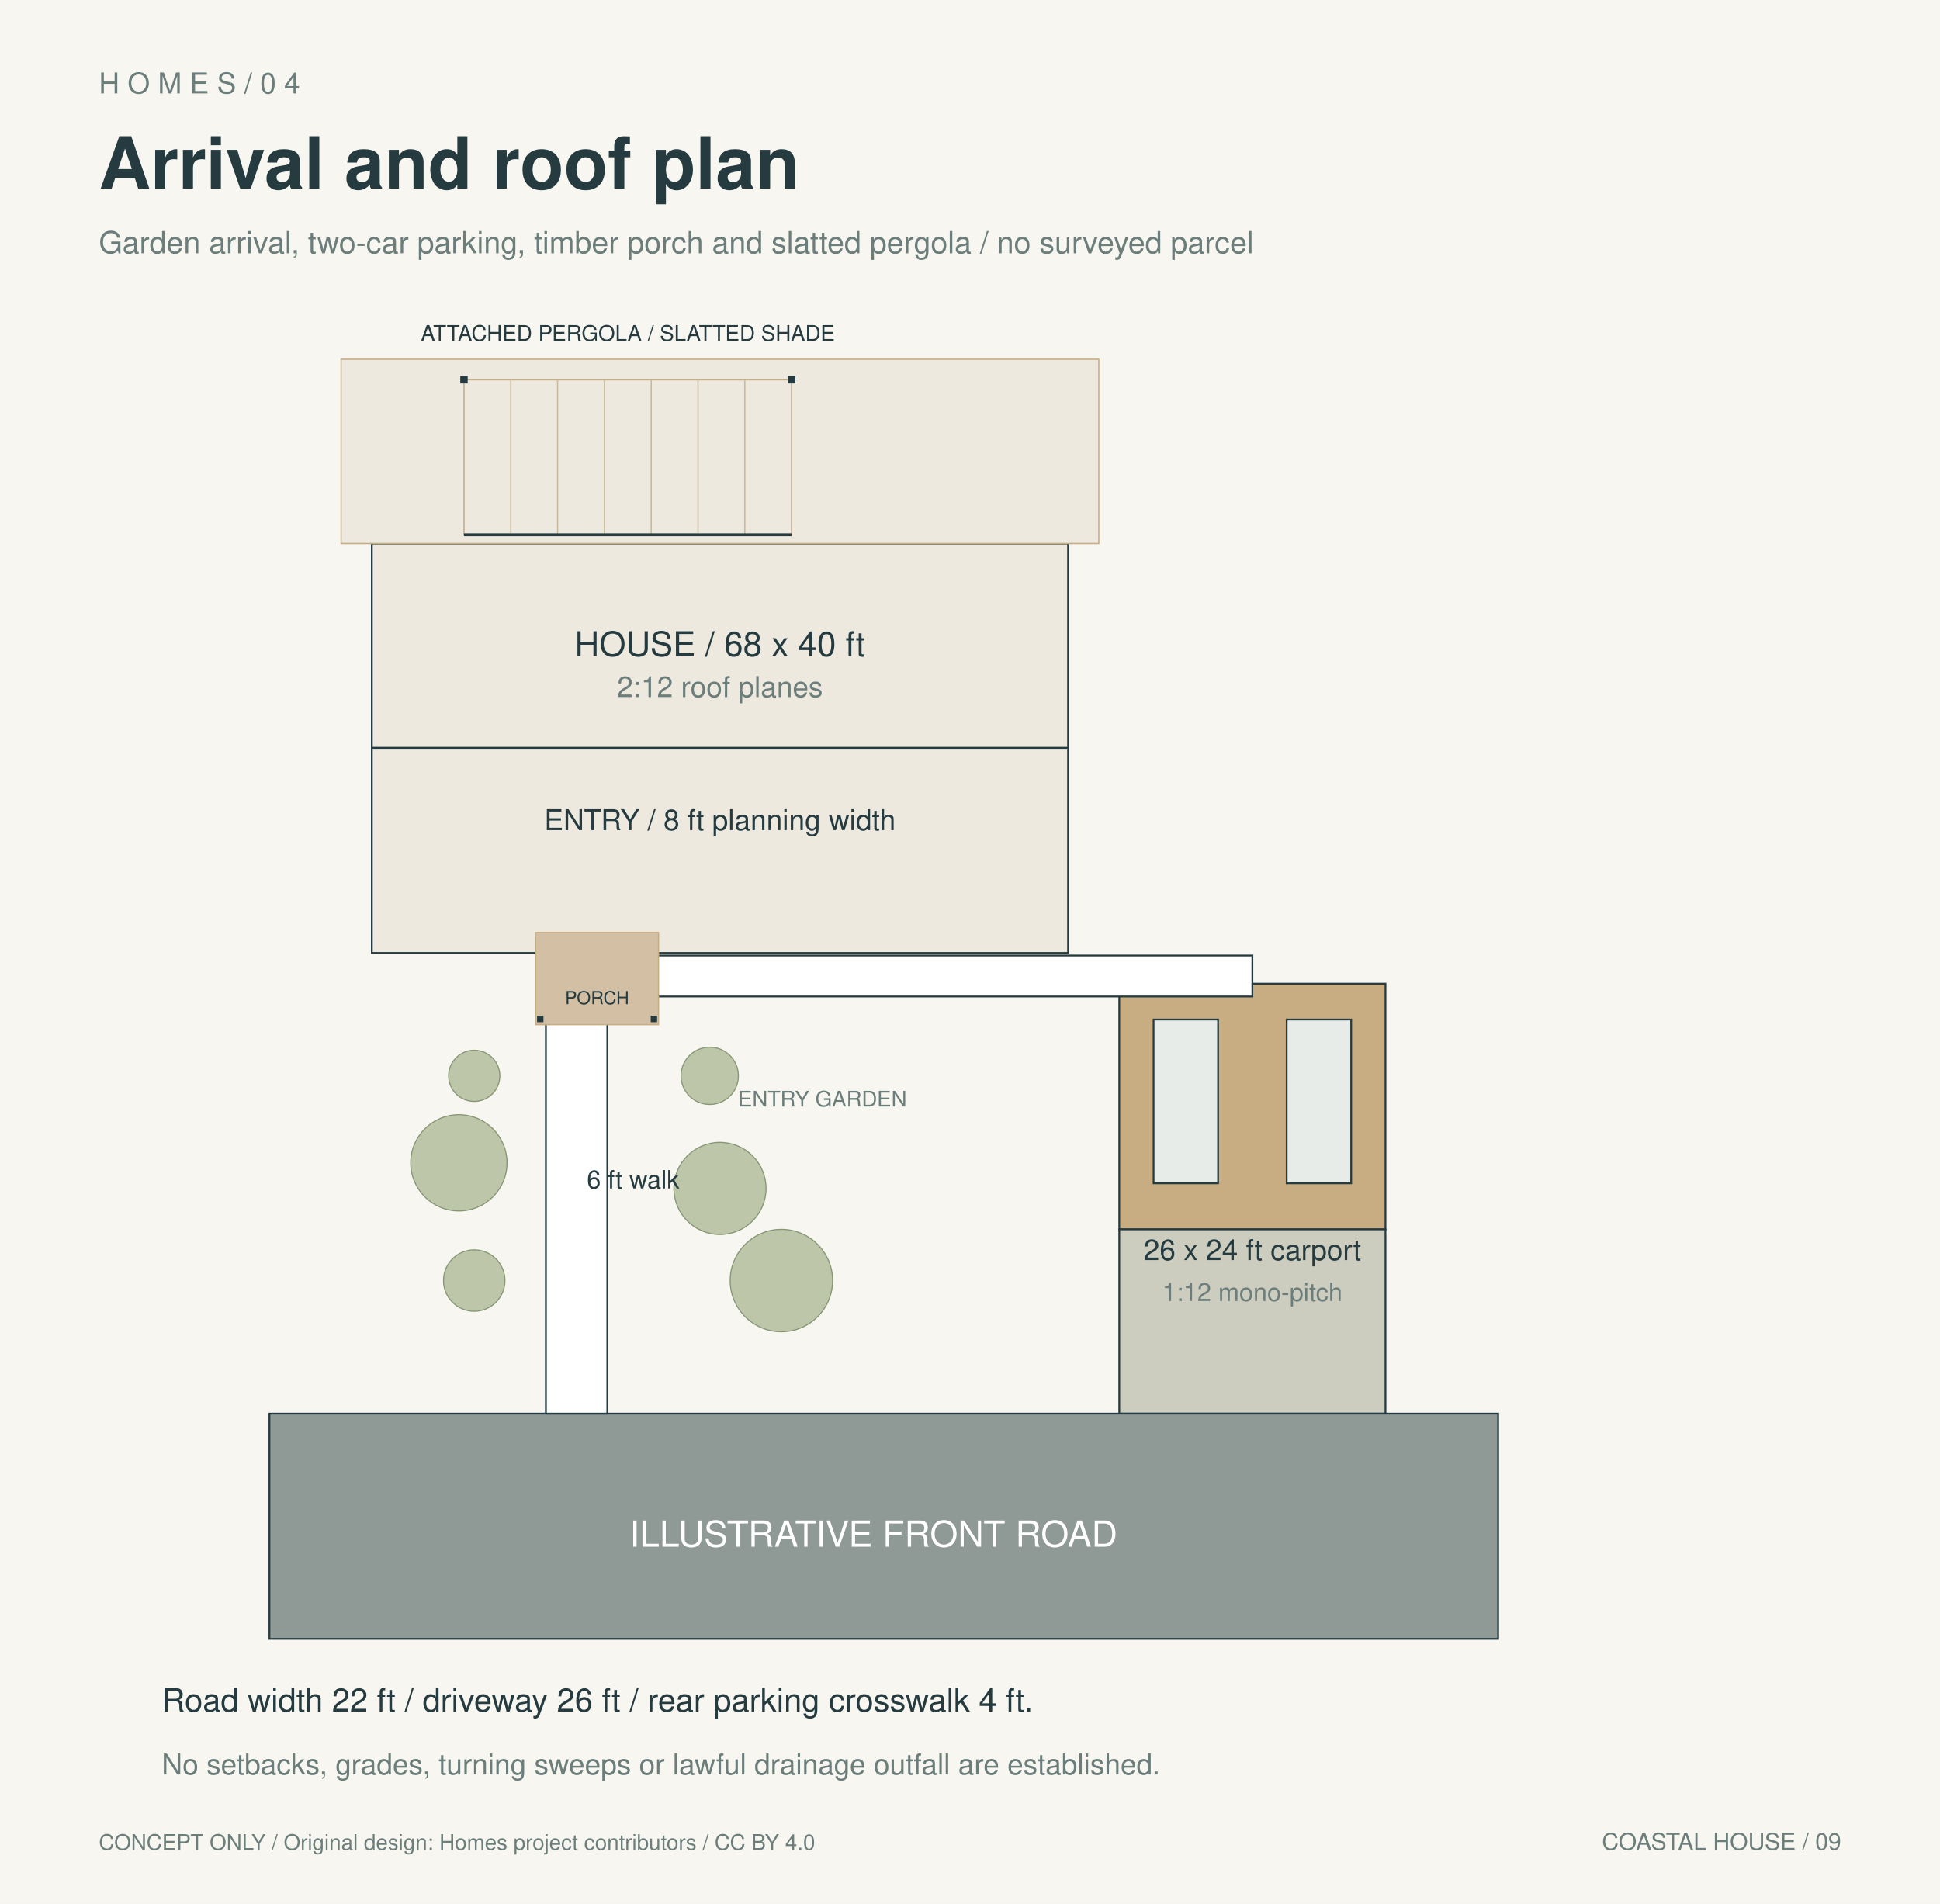
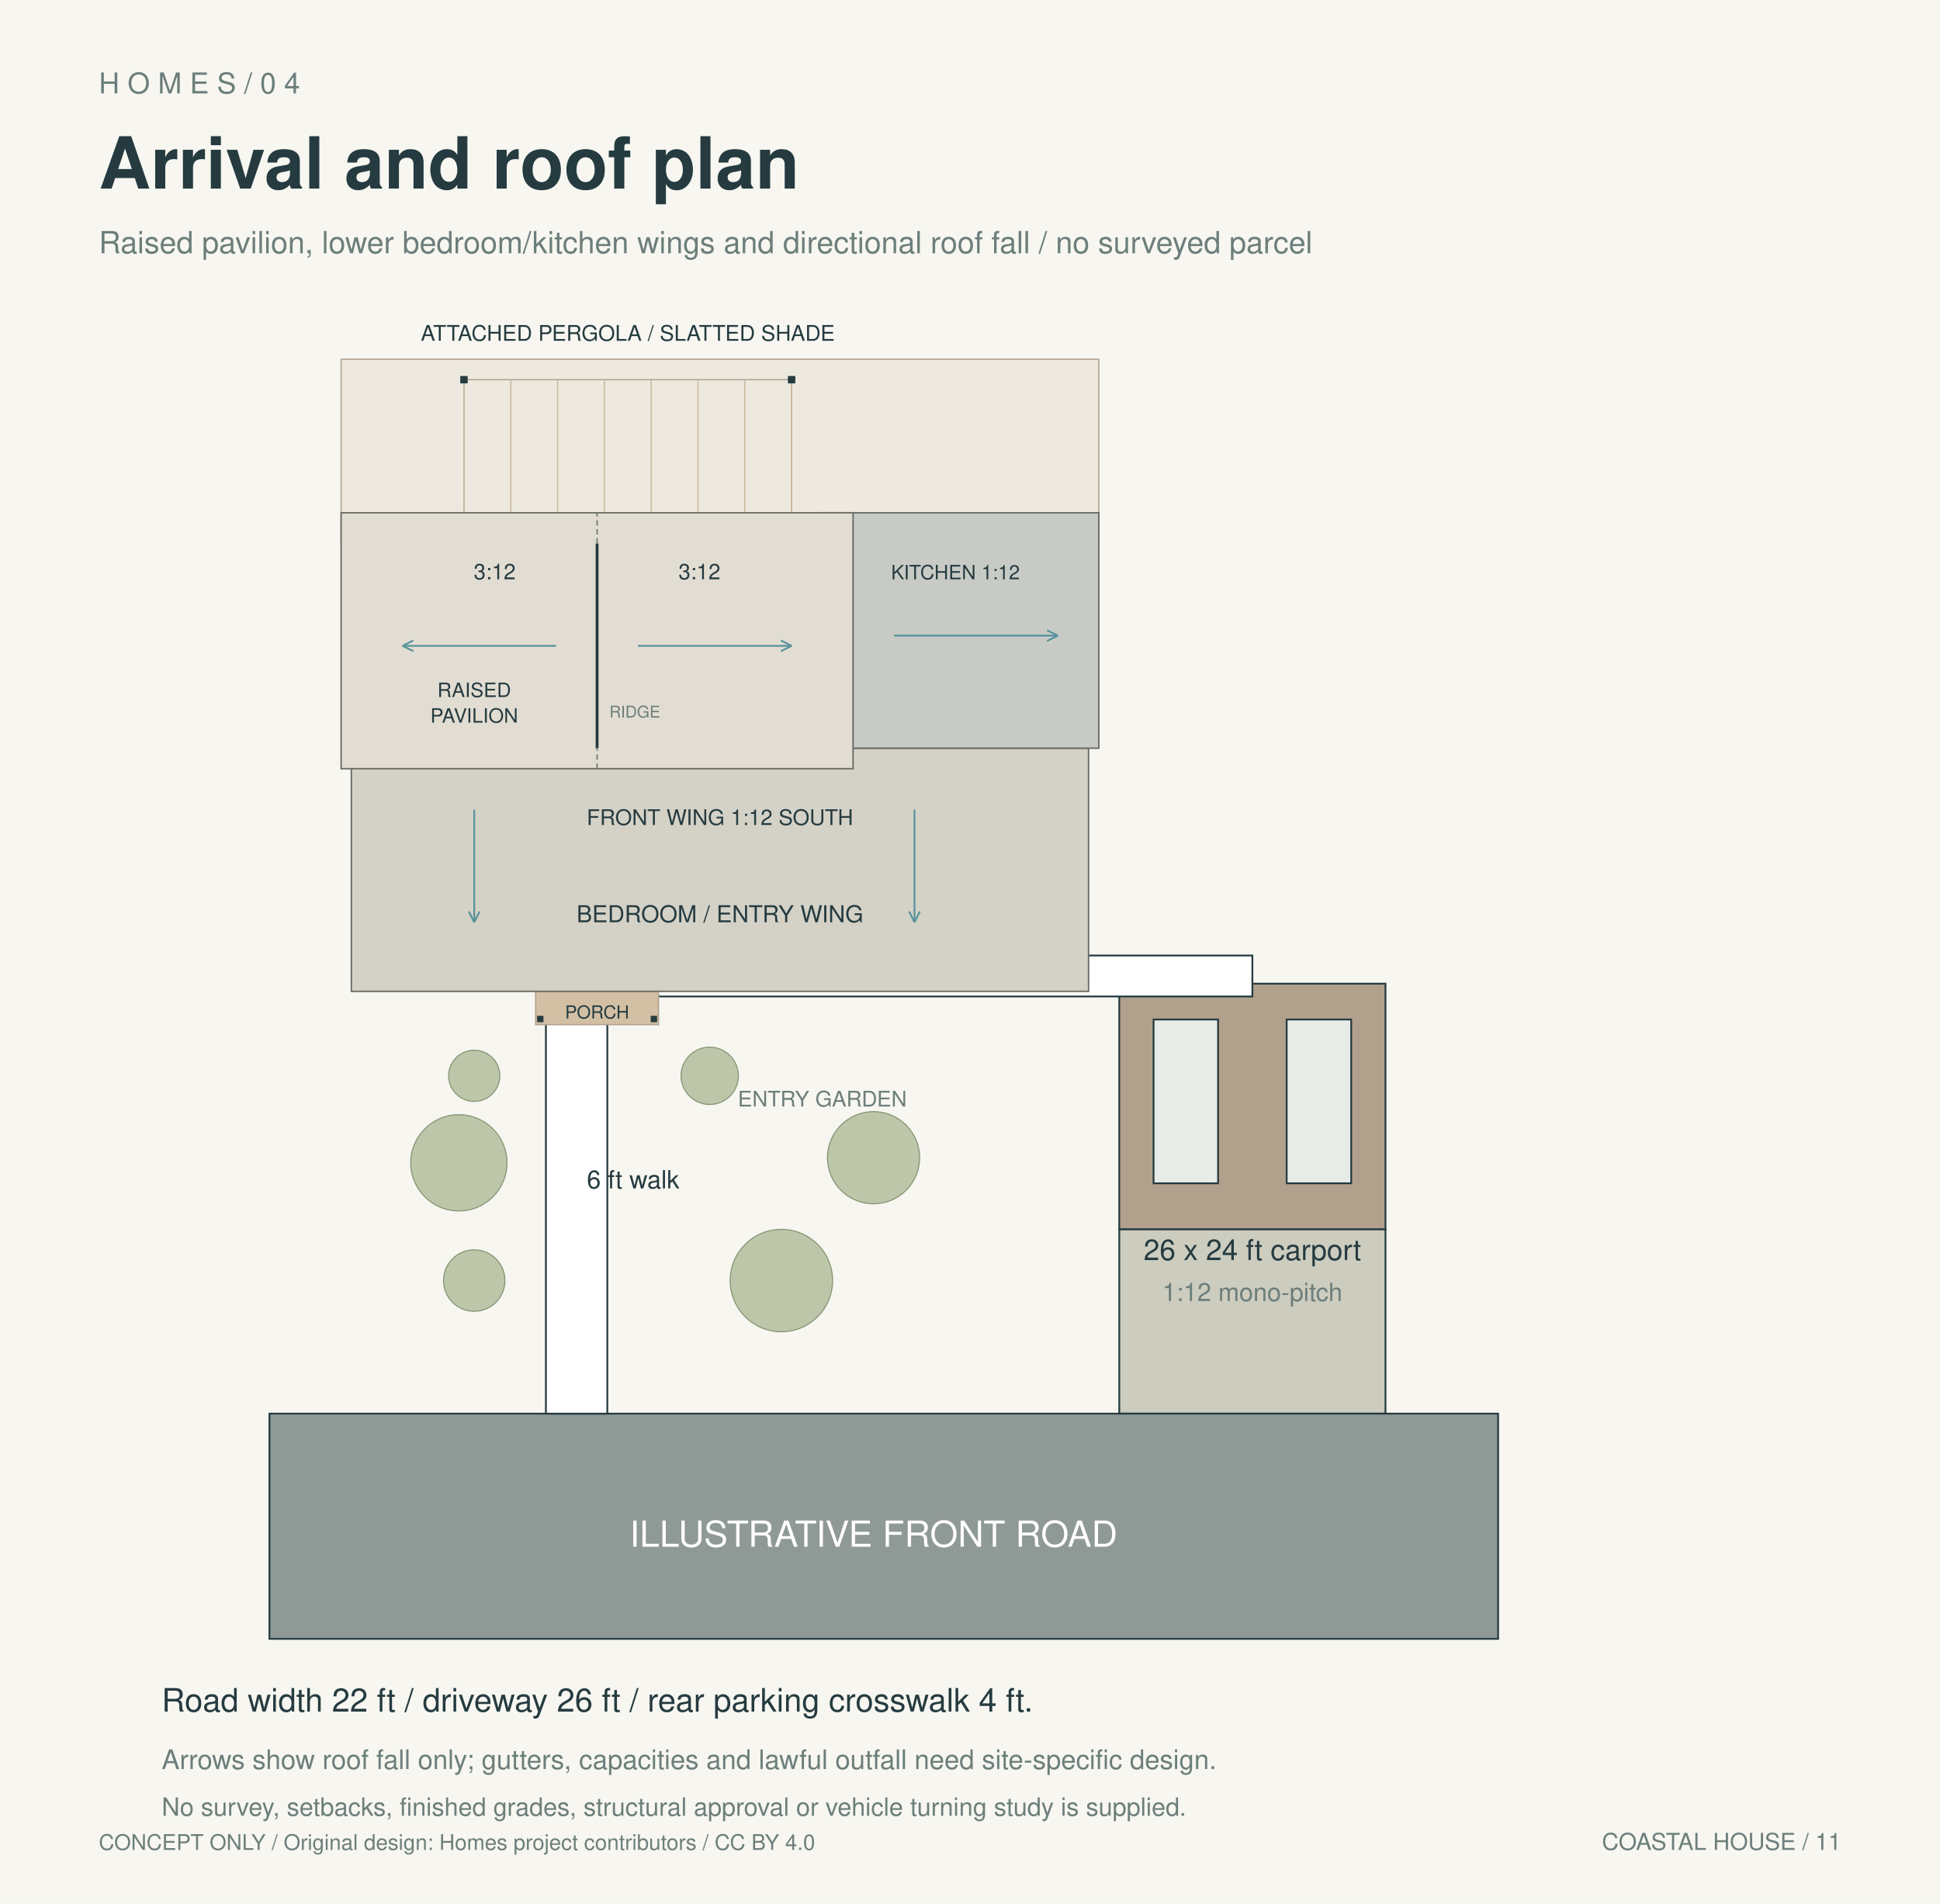
<svg xmlns="http://www.w3.org/2000/svg" width="1080" height="1060" viewBox="0 0 1080 1060">
  <rect x="0" y="0" width="1080" height="1060" fill="#f7f6f0" stroke="none" stroke-width="1" />
  <text x="55" y="52" font-family="Helvetica,Arial,sans-serif" font-size="16" fill="#6c7e7b" text-anchor="start" font-weight="400">H O M E S   /   0 4</text>
  <text x="55" y="105" font-family="Helvetica,Arial,sans-serif" font-size="40" fill="#253b40" text-anchor="start" font-weight="700">Arrival and roof plan</text>
-   <text x="55" y="141" font-family="Helvetica,Arial,sans-serif" font-size="17" fill="#6c7e7b" text-anchor="start" font-weight="400">Garden arrival, two-car parking, timber porch and slatted pergola / no surveyed parcel</text>
-   <text x="1025" y="1030" font-family="Helvetica,Arial,sans-serif" font-size="13" fill="#6c7e7b" text-anchor="end" font-weight="400">COASTAL HOUSE   /   09</text>
+   <text x="55" y="141" font-family="Helvetica,Arial,sans-serif" font-size="17" fill="#6c7e7b" text-anchor="start" font-weight="400">Raised pavilion, lower bedroom/kitchen wings and directional roof fall / no surveyed parcel</text>
+   <text x="1025" y="1030" font-family="Helvetica,Arial,sans-serif" font-size="13" fill="#6c7e7b" text-anchor="end" font-weight="400">COASTAL HOUSE   /   11</text>
  <text x="55" y="1030" font-family="Helvetica,Arial,sans-serif" font-size="12" fill="#6c7e7b" text-anchor="start" font-weight="400">CONCEPT ONLY  /  Original design: Homes project contributors  /  CC BY 4.0</text>
  <rect x="207.0" y="302.6" width="387.6" height="228.0" fill="#ede9df" stroke="#253b40" stroke-width="1" />
-   <rect x="623.1" y="547.7" width="148.2" height="136.8" fill="#c9ad82" stroke="#253b40" stroke-width="1" />
+   <rect x="623.1" y="547.7" width="148.2" height="136.8" fill="#b1a18c" stroke="#253b40" stroke-width="1" />
  <rect x="623.1" y="684.5" width="148.2" height="102.6" fill="#ccccbf" stroke="#253b40" stroke-width="1" />
  <rect x="150.0" y="787.1" width="684.0" height="125.4" fill="#8f9996" stroke="#253b40" stroke-width="1" />
  <rect x="303.9" y="530.6" width="34.2" height="256.5" fill="#ffffff" stroke="#253b40" stroke-width="1" />
  <rect x="303.9" y="532.025" width="393.3" height="22.8" fill="#ffffff" stroke="#253b40" stroke-width="1" />
-   <rect x="189.9" y="200.0" width="421.8" height="102.6" fill="#ede9df" stroke="#c9ad82" stroke-width="0.7" />
-   <rect x="258.3" y="211.4" width="182.4" height="86.355" fill="none" stroke="#c9ad82" stroke-width="0.7" />
+   <rect x="189.9" y="200.0" width="421.8" height="102.6" fill="#ede9df" stroke="#b1a18c" stroke-width="0.7" />
+   <rect x="258.3" y="211.4" width="182.4" height="86.355" fill="none" stroke="#b1a18c" stroke-width="0.7" />
  <line x1="258.3" y1="297.755" x2="258.3" y2="211.4" stroke="#c9b99f" stroke-width="0.7" />
  <line x1="284.357" y1="297.755" x2="284.357" y2="211.4" stroke="#c9b99f" stroke-width="0.7" />
  <line x1="310.414" y1="297.755" x2="310.414" y2="211.4" stroke="#c9b99f" stroke-width="0.7" />
  <line x1="336.471" y1="297.755" x2="336.471" y2="211.4" stroke="#c9b99f" stroke-width="0.7" />
  <line x1="362.529" y1="297.755" x2="362.529" y2="211.4" stroke="#c9b99f" stroke-width="0.7" />
  <line x1="388.586" y1="297.755" x2="388.586" y2="211.4" stroke="#c9b99f" stroke-width="0.7" />
  <line x1="414.643" y1="297.755" x2="414.643" y2="211.4" stroke="#c9b99f" stroke-width="0.7" />
  <line x1="440.7" y1="297.755" x2="440.7" y2="211.4" stroke="#c9b99f" stroke-width="0.7" />
  <line x1="258.3" y1="297.755" x2="440.7" y2="297.755" stroke="#253b40" stroke-width="1.6" />
  <rect x="256.59" y="209.69" width="3.42" height="3.42" fill="#253b40" stroke="#253b40" stroke-width="0.7" />
  <rect x="438.99" y="209.69" width="3.42" height="3.42" fill="#253b40" stroke="#253b40" stroke-width="0.7" />
-   <rect x="298.2" y="519.2" width="68.4" height="51.3" fill="#d2bfa4" stroke="#c9ad82" stroke-width="0.7" />
+   <rect x="298.2" y="519.2" width="68.4" height="51.3" fill="#d2bfa4" stroke="#b1a18c" stroke-width="0.7" />
  <rect x="299.34" y="565.94" width="2.85" height="2.85" fill="#253b40" stroke="#253b40" stroke-width="0.7" />
  <rect x="362.61" y="565.94" width="2.85" height="2.85" fill="#253b40" stroke="#253b40" stroke-width="0.7" />
  <circle cx="255.45" cy="647.45" r="26.79" fill="#bec6aa" stroke="#869675" stroke-width="0.6" />
-   <circle cx="400.8" cy="661.7" r="25.65" fill="#bec6aa" stroke="#869675" stroke-width="0.6" />
+   <circle cx="486.3" cy="644.6" r="25.65" fill="#bec6aa" stroke="#869675" stroke-width="0.6" />
  <circle cx="264.0" cy="713.0" r="17.1" fill="#bec6aa" stroke="#869675" stroke-width="0.6" />
  <circle cx="435.0" cy="713.0" r="28.5" fill="#bec6aa" stroke="#869675" stroke-width="0.6" />
  <circle cx="264.0" cy="599.0" r="14.25" fill="#bec6aa" stroke="#869675" stroke-width="0.6" />
  <circle cx="395.1" cy="599.0" r="15.96" fill="#bec6aa" stroke="#869675" stroke-width="0.6" />
  <text x="349.5" y="189.74" font-family="Helvetica,Arial,sans-serif" font-size="12" fill="#253b40" text-anchor="middle" font-weight="400">ATTACHED PERGOLA / SLATTED SHADE</text>
-   <text x="332.4" y="559.1" font-family="Helvetica,Arial,sans-serif" font-size="10" fill="#253b40" text-anchor="middle" font-weight="400">PORCH</text>
+   <text x="332.4" y="567.08" font-family="Helvetica,Arial,sans-serif" font-size="10" fill="#253b40" text-anchor="middle" font-weight="400">PORCH</text>
  <text x="457.8" y="616.1" font-family="Helvetica,Arial,sans-serif" font-size="12" fill="#6c7e7b" text-anchor="middle" font-weight="400">ENTRY GARDEN</text>
-   <line x1="207.0" y1="416.6" x2="594.6" y2="416.6" stroke="#253b40" stroke-width="1.5" />
-   <text x="400.8" y="365.3" font-family="Helvetica,Arial,sans-serif" font-size="19" fill="#253b40" text-anchor="middle" font-weight="400">HOUSE / 68 x 40 ft</text>
-   <text x="400.8" y="388.1" font-family="Helvetica,Arial,sans-serif" font-size="16" fill="#6c7e7b" text-anchor="middle" font-weight="400">2:12 roof planes</text>
-   <text x="400.8" y="462.2" font-family="Helvetica,Arial,sans-serif" font-size="16" fill="#253b40" text-anchor="middle" font-weight="400">ENTRY / 8 ft planning width</text>
+   <rect x="195.6" y="416.6" width="410.4" height="135.375" fill="#d4d1c7" stroke="#666963" stroke-width="0.8" />
+   <rect x="457.8" y="285.5" width="153.9" height="131.1" fill="#c8cbc5" stroke="#666963" stroke-width="0.8" />
+   <rect x="189.9" y="285.5" width="285.0" height="142.5" fill="#e2ddd2" stroke="#666963" stroke-width="0.8" />
+   <line x1="332.4" y1="416.6" x2="332.4" y2="302.6" stroke="#253b40" stroke-width="1.6" />
+   <line x1="332.4" y1="428.0" x2="332.4" y2="425.0" stroke="#6c7e7b" stroke-width="0.8" />
+   <line x1="332.4" y1="423.0" x2="332.4" y2="420.0" stroke="#6c7e7b" stroke-width="0.8" />
+   <line x1="332.4" y1="418.0" x2="332.4" y2="416.6" stroke="#6c7e7b" stroke-width="0.8" />
+   <line x1="332.4" y1="302.6" x2="332.4" y2="299.6" stroke="#6c7e7b" stroke-width="0.8" />
+   <line x1="332.4" y1="297.6" x2="332.4" y2="294.6" stroke="#6c7e7b" stroke-width="0.8" />
+   <line x1="332.4" y1="292.6" x2="332.4" y2="289.6" stroke="#6c7e7b" stroke-width="0.8" />
+   <line x1="332.4" y1="287.6" x2="332.4" y2="285.5" stroke="#6c7e7b" stroke-width="0.8" />
+   <line x1="309.6" y1="359.6" x2="224.1" y2="359.6" stroke="#58939b" stroke-width="1" />
+   <line x1="224.1" y1="359.6" x2="230.1" y2="356.6" stroke="#58939b" stroke-width="1" />
+   <line x1="224.1" y1="359.6" x2="230.1" y2="362.6" stroke="#58939b" stroke-width="1" />
+   <line x1="355.2" y1="359.6" x2="440.7" y2="359.6" stroke="#58939b" stroke-width="1" />
+   <line x1="440.7" y1="359.6" x2="434.7" y2="362.6" stroke="#58939b" stroke-width="1" />
+   <line x1="440.7" y1="359.6" x2="434.7" y2="356.6" stroke="#58939b" stroke-width="1" />
+   <line x1="264.0" y1="450.8" x2="264.0" y2="513.5" stroke="#58939b" stroke-width="1" />
+   <line x1="264.0" y1="513.5" x2="261.0" y2="507.5" stroke="#58939b" stroke-width="1" />
+   <line x1="264.0" y1="513.5" x2="267.0" y2="507.5" stroke="#58939b" stroke-width="1" />
+   <line x1="509.1" y1="450.8" x2="509.1" y2="513.5" stroke="#58939b" stroke-width="1" />
+   <line x1="509.1" y1="513.5" x2="506.1" y2="507.5" stroke="#58939b" stroke-width="1" />
+   <line x1="509.1" y1="513.5" x2="512.1" y2="507.5" stroke="#58939b" stroke-width="1" />
+   <line x1="497.7" y1="353.9" x2="588.9" y2="353.9" stroke="#58939b" stroke-width="1" />
+   <line x1="588.9" y1="353.9" x2="582.9" y2="356.9" stroke="#58939b" stroke-width="1" />
+   <line x1="588.9" y1="353.9" x2="582.9" y2="350.9" stroke="#58939b" stroke-width="1" />
+   <text x="264.0" y="388.1" font-family="Helvetica,Arial,sans-serif" font-size="11" fill="#253b40" text-anchor="middle" font-weight="400">RAISED</text>
+   <text x="264.0" y="402.35" font-family="Helvetica,Arial,sans-serif" font-size="11" fill="#253b40" text-anchor="middle" font-weight="400">PAVILION</text>
+   <text x="275.4" y="322.55" font-family="Helvetica,Arial,sans-serif" font-size="12" fill="#253b40" text-anchor="middle" font-weight="400">3:12</text>
+   <text x="389.4" y="322.55" font-family="Helvetica,Arial,sans-serif" font-size="12" fill="#253b40" text-anchor="middle" font-weight="400">3:12</text>
+   <text x="531.9" y="322.55" font-family="Helvetica,Arial,sans-serif" font-size="11" fill="#253b40" text-anchor="middle" font-weight="400">KITCHEN 1:12</text>
+   <text x="400.8" y="459.35" font-family="Helvetica,Arial,sans-serif" font-size="12" fill="#253b40" text-anchor="middle" font-weight="400">FRONT WING 1:12 SOUTH</text>
+   <text x="339.24" y="399.5" font-family="Helvetica,Arial,sans-serif" font-size="9" fill="#6c7e7b" text-anchor="start" font-weight="400">RIDGE</text>
+   <text x="400.8" y="513.5" font-family="Helvetica,Arial,sans-serif" font-size="13" fill="#253b40" text-anchor="middle" font-weight="400">BEDROOM / ENTRY WING</text>
  <rect x="642.195" y="567.65" width="35.91" height="91.2" fill="#e8ece9" stroke="#253b40" stroke-width="1" />
  <rect x="716.295" y="567.65" width="35.91" height="91.2" fill="#e8ece9" stroke="#253b40" stroke-width="1" />
  <text x="697.2" y="701.6" font-family="Helvetica,Arial,sans-serif" font-size="16" fill="#253b40" text-anchor="middle" font-weight="400">26 x 24 ft carport</text>
  <text x="697.2" y="724.4" font-family="Helvetica,Arial,sans-serif" font-size="14" fill="#6c7e7b" text-anchor="middle" font-weight="400">1:12 mono-pitch</text>
  <text x="326.7" y="661.7" font-family="Helvetica,Arial,sans-serif" font-size="14" fill="#253b40" text-anchor="start" font-weight="400">6 ft walk</text>
  <text x="486.3" y="861.2" font-family="Helvetica,Arial,sans-serif" font-size="20" fill="#ffffff" text-anchor="middle" font-weight="400">ILLUSTRATIVE FRONT ROAD</text>
  <text x="90" y="953" font-family="Helvetica,Arial,sans-serif" font-size="18" fill="#253b40" text-anchor="start" font-weight="400">Road width 22 ft / driveway 26 ft / rear parking crosswalk 4 ft.</text>
-   <text x="90" y="988" font-family="Helvetica,Arial,sans-serif" font-size="16" fill="#6c7e7b" text-anchor="start" font-weight="400">No setbacks, grades, turning sweeps or lawful drainage outfall are established.</text>
+   <text x="90" y="985" font-family="Helvetica,Arial,sans-serif" font-size="15" fill="#6c7e7b" text-anchor="start" font-weight="400">Arrows show roof fall only; gutters, capacities and lawful outfall need site-specific design.</text>
+   <text x="90" y="1011" font-family="Helvetica,Arial,sans-serif" font-size="14" fill="#6c7e7b" text-anchor="start" font-weight="400">No survey, setbacks, finished grades, structural approval or vehicle turning study is supplied.</text>
</svg>
